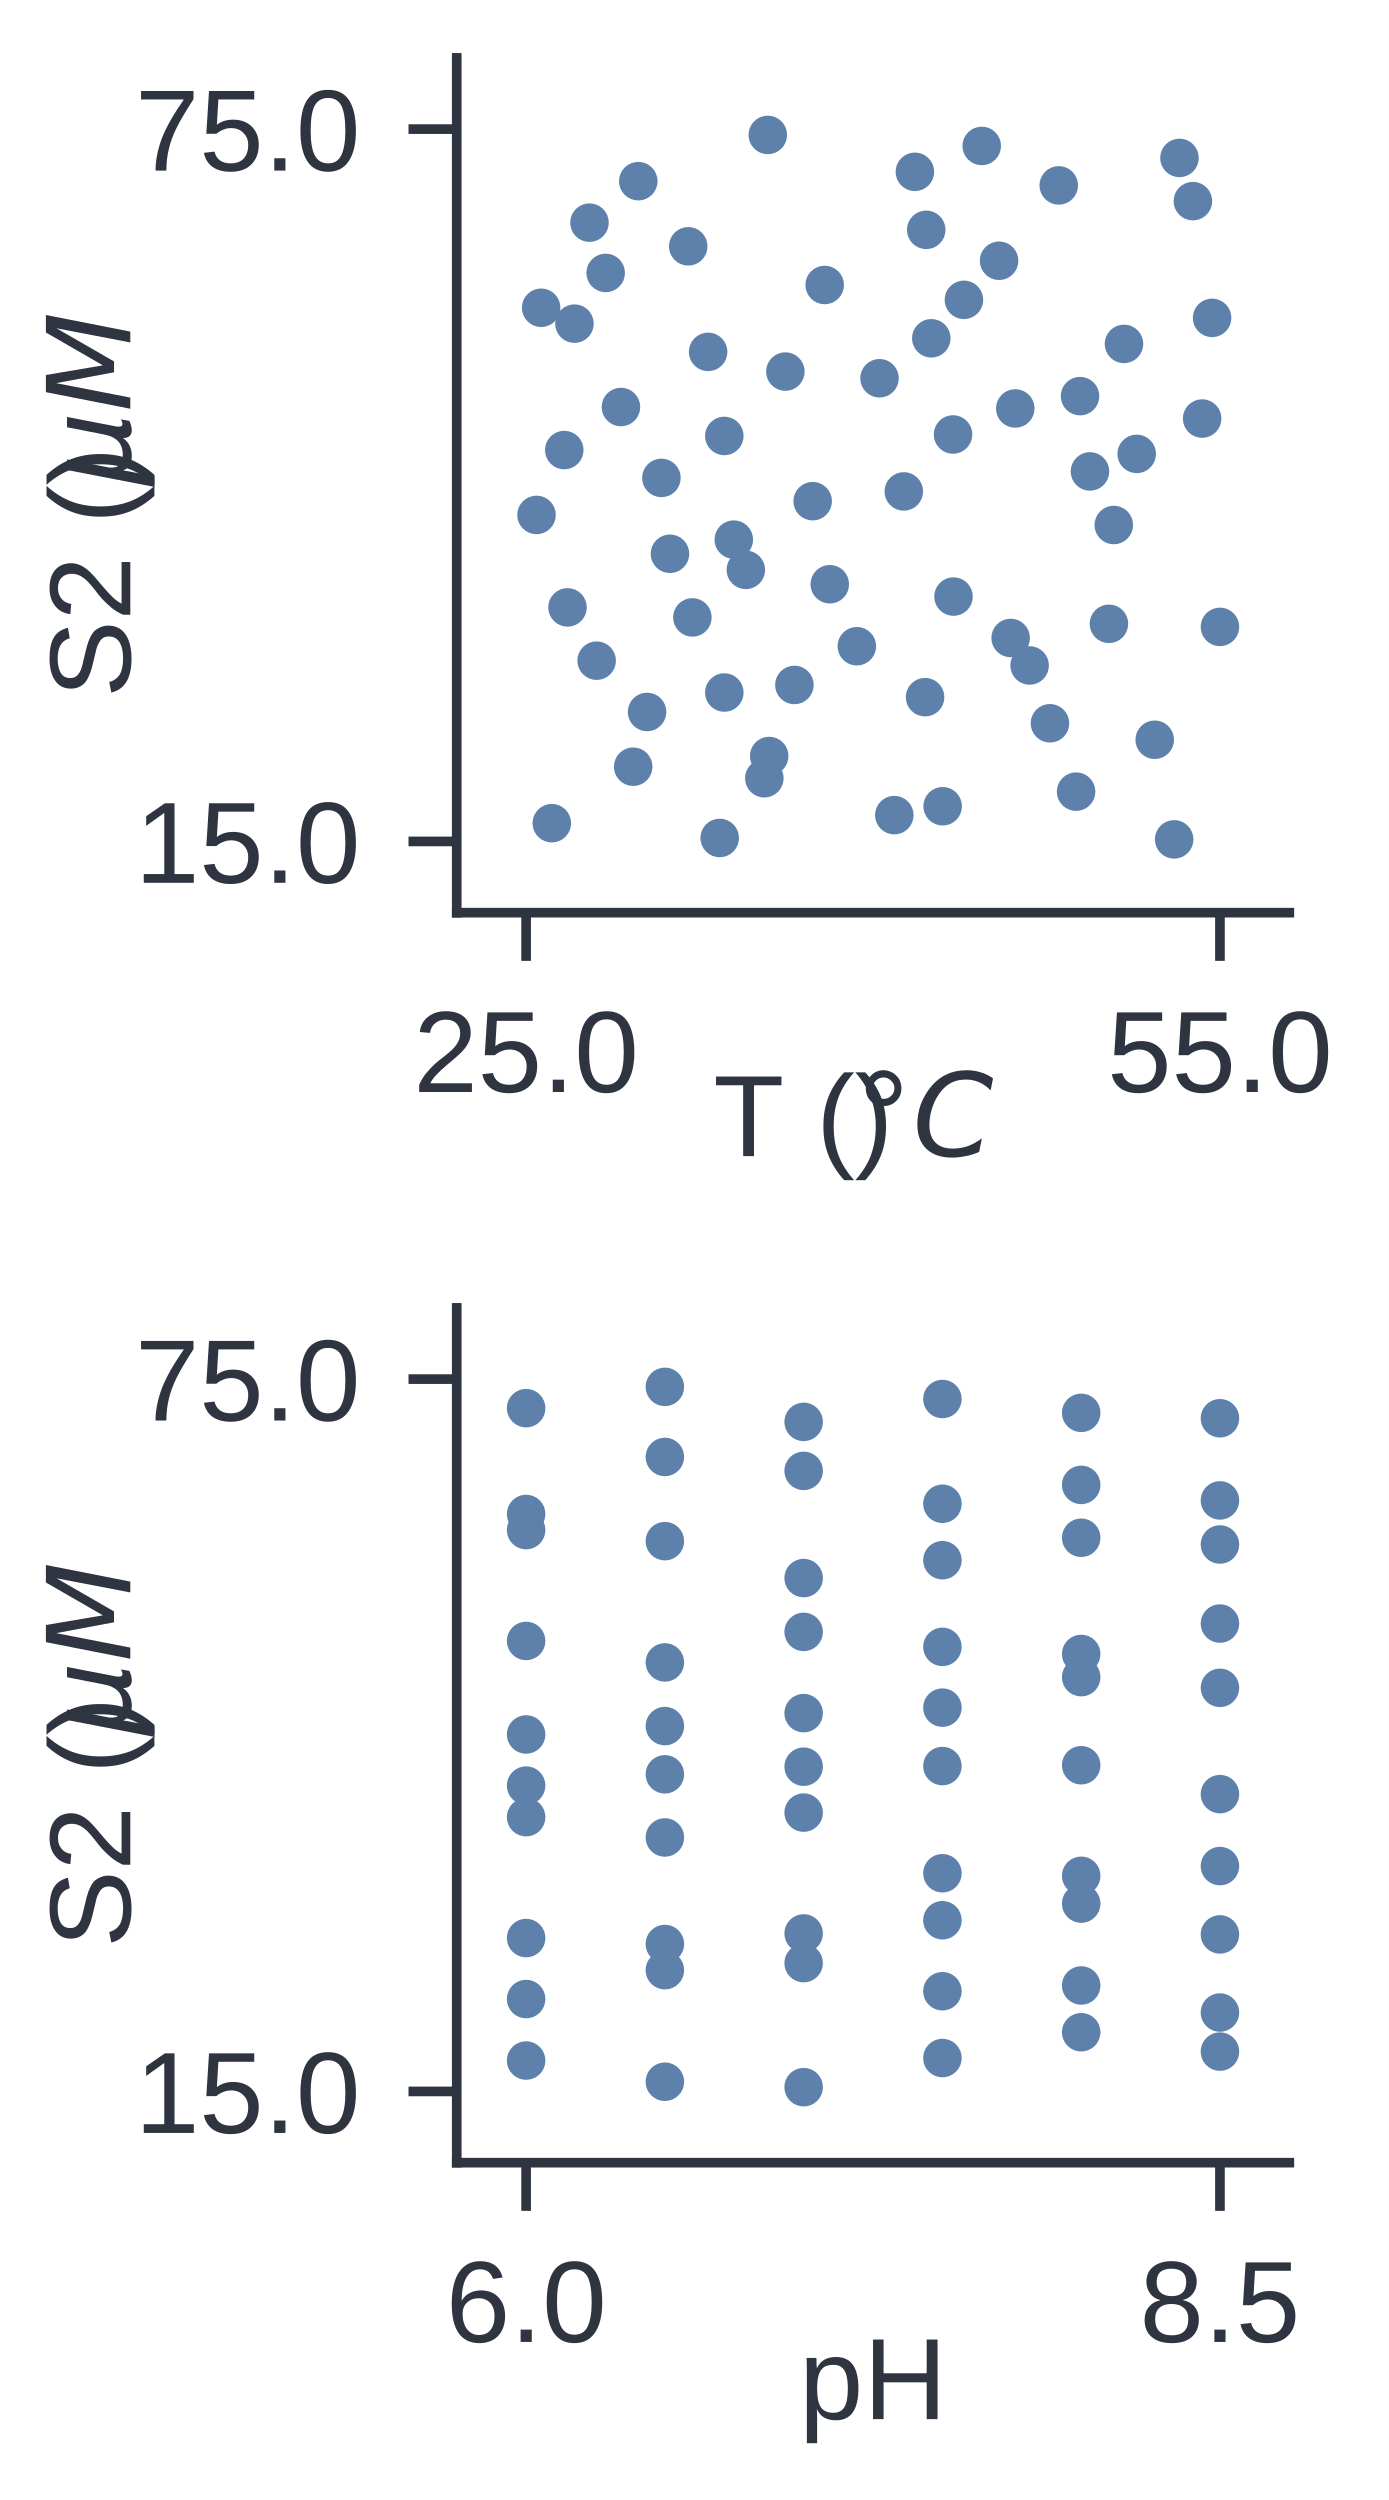
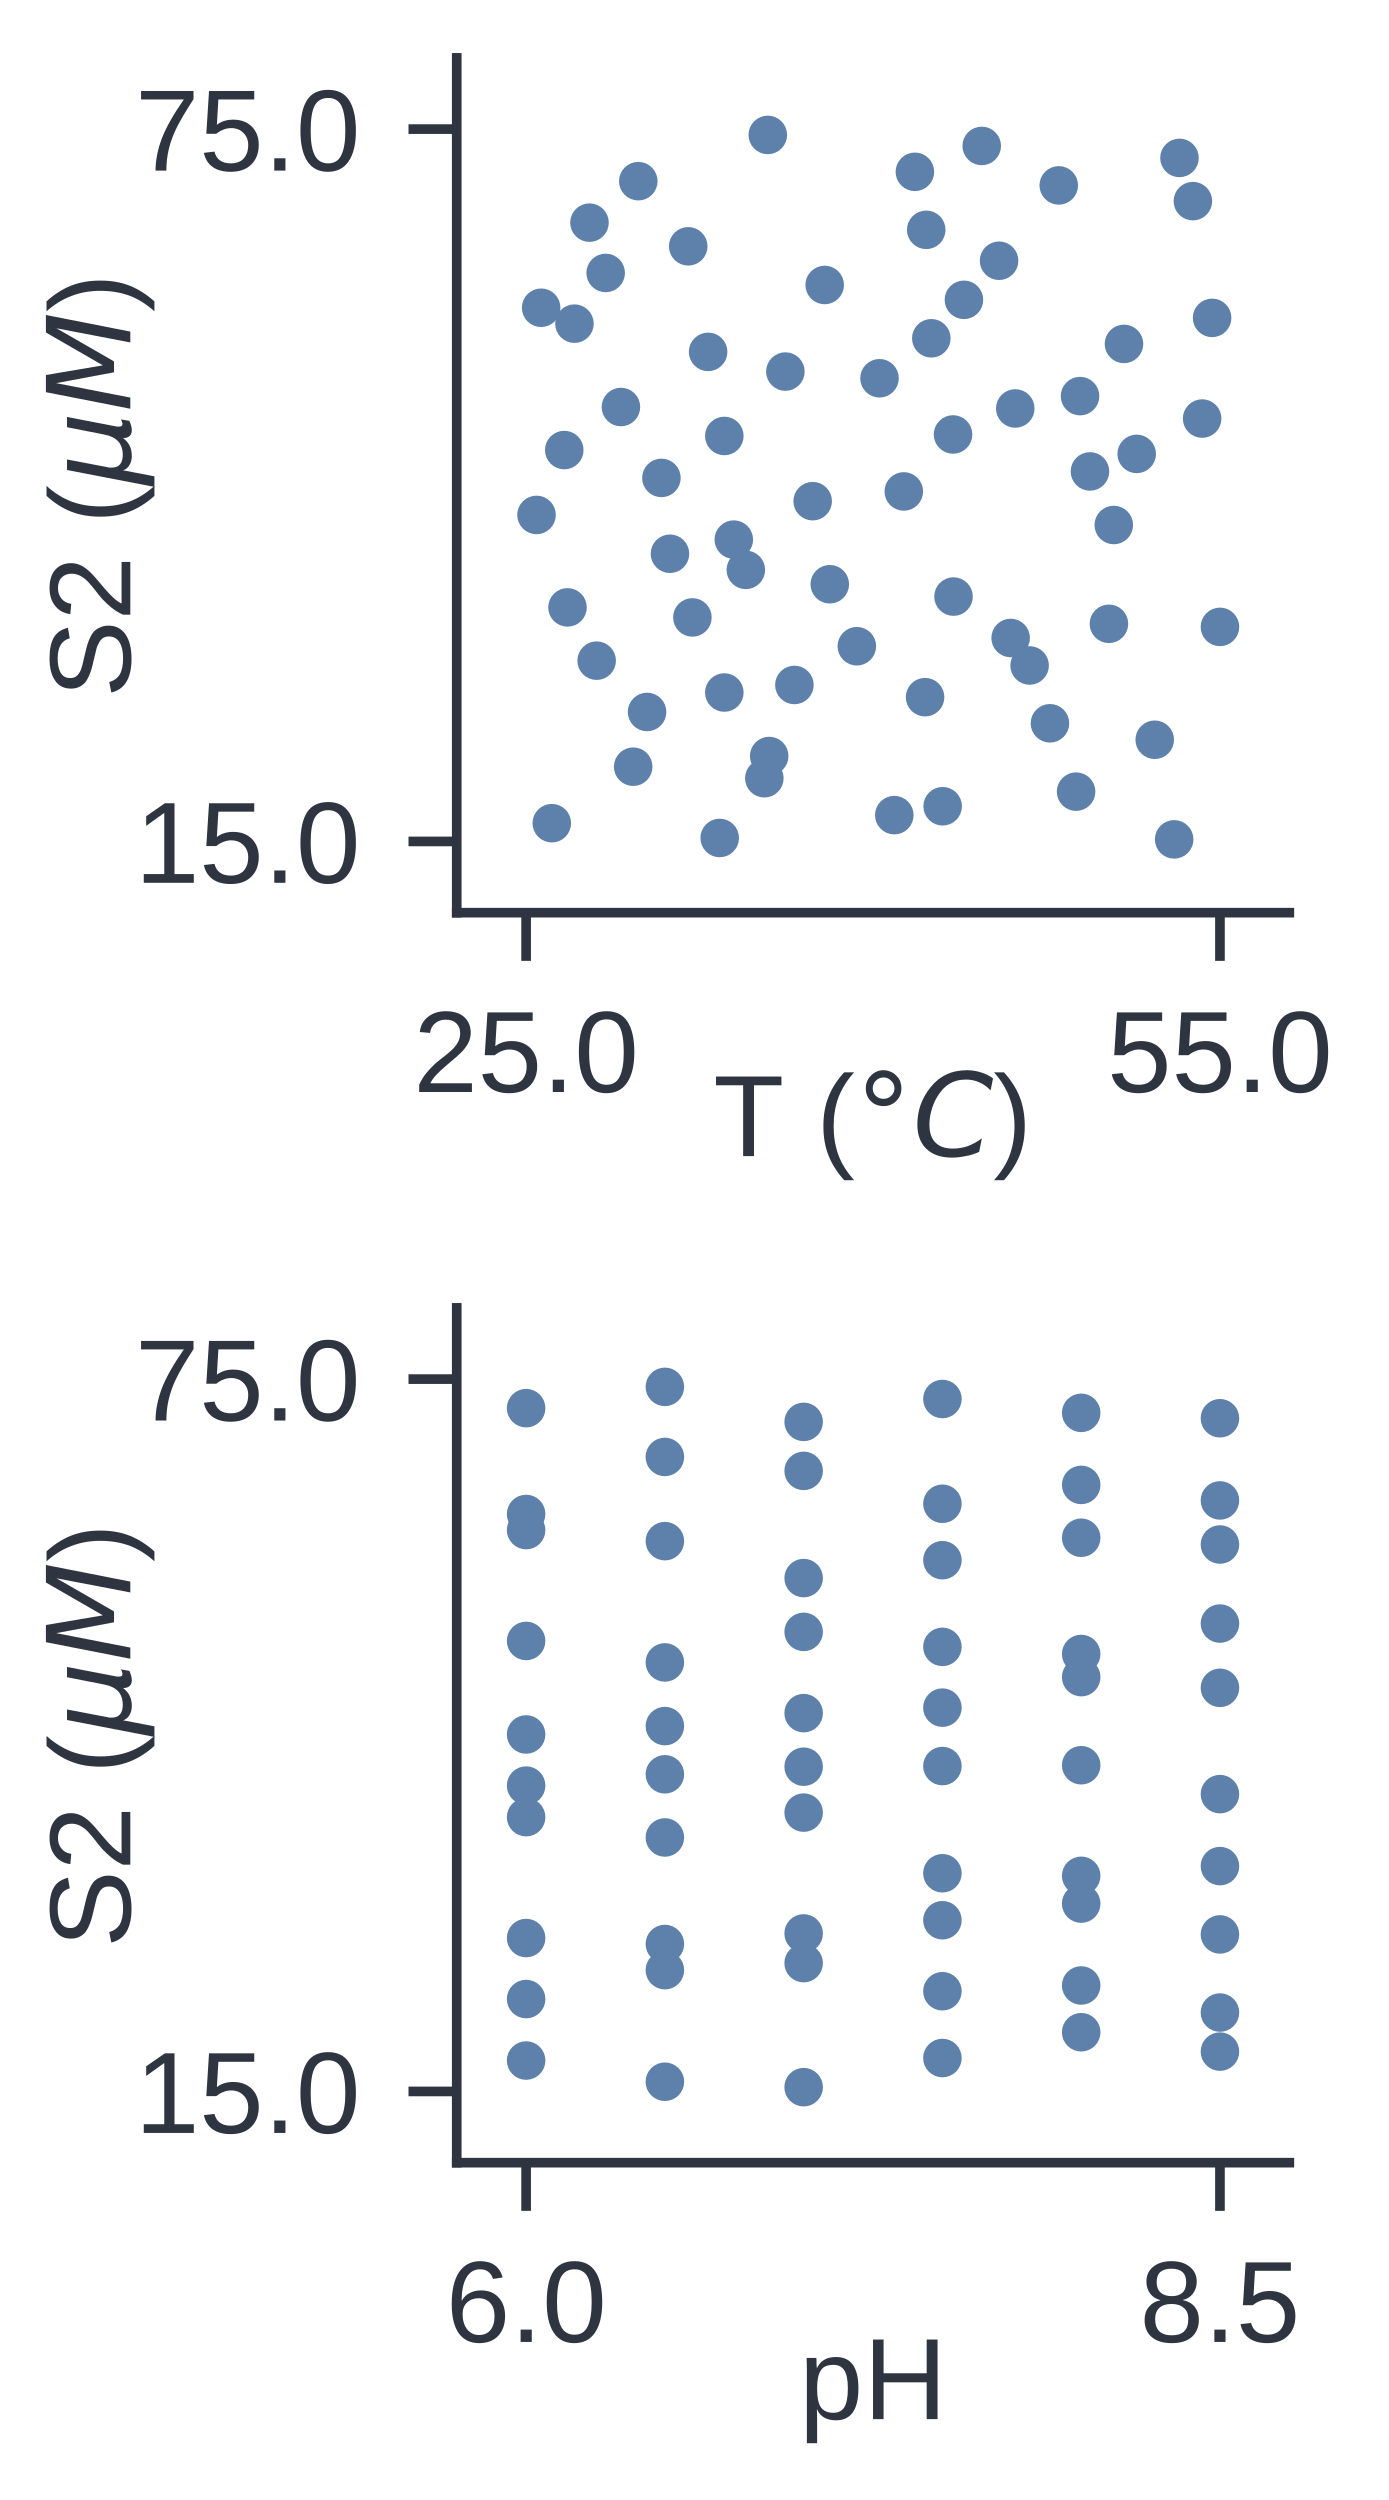
<svg xmlns="http://www.w3.org/2000/svg" xmlns:xlink="http://www.w3.org/1999/xlink" width="72pt" height="129.6pt" viewBox="0 0 72 129.6" version="1.1">
  <defs>
    <style type="text/css">*{stroke-linejoin: round; stroke-linecap: butt}</style>
  </defs>
  <g id="figure_1">
    <g id="patch_1">
      <path d="M 0 129.6  L 72 129.6  L 72 0  L 0 0  z " style="fill: #ffffff" />
    </g>
    <g id="axes_1">
      <g id="patch_2">
        <path d="M 23.677 47.313  L 66.839 47.313  L 66.839 3  L 23.677 3  z " style="fill: #ffffff" />
      </g>
      <g id="matplotlib.axis_1">
        <g id="xtick_1">
          <g id="line2d_1">
            <defs>
-               <path id="mf494ec4af0" d="M 0 0  L 0 2.5  " style="stroke: #2e3440; stroke-width: 0.5" />
+               <path id="m92eab7ebc9" d="M 0 0  L 0 2.5  " style="stroke: #2e3440; stroke-width: 0.5" />
            </defs>
            <g>
-               <use xlink:href="#mf494ec4af0" x="27.274" y="47.313" style="fill: #2e3440; stroke: #2e3440; stroke-width: 0.5" />
+               <use xlink:href="#m92eab7ebc9" x="27.274" y="47.313" style="fill: #2e3440; stroke: #2e3440; stroke-width: 0.5" />
            </g>
          </g>
          <g id="text_1">
-             <text style="fill: #2e3440; font: 6px 'Arial'; text-anchor: middle" x="27.274" y="56.607" transform="rotate(-0 27.27368 56.60726)">25.0</text>
+             <text style="font-size: 6px; font-family: 'Arial'; text-anchor: middle; fill: #2e3440" x="27.274" y="56.607" transform="rotate(-0 27.27368 56.60726)">25.0</text>
          </g>
        </g>
        <g id="xtick_2">
          <g id="line2d_2">
            <g>
-               <use xlink:href="#mf494ec4af0" x="63.242" y="47.313" style="fill: #2e3440; stroke: #2e3440; stroke-width: 0.5" />
+               <use xlink:href="#m92eab7ebc9" x="63.242" y="47.313" style="fill: #2e3440; stroke: #2e3440; stroke-width: 0.5" />
            </g>
          </g>
          <g id="text_2">
-             <text style="fill: #2e3440; font: 6px 'Arial'; text-anchor: middle" x="63.242" y="56.607" transform="rotate(-0 63.24249 56.60726)">55.0</text>
+             <text style="font-size: 6px; font-family: 'Arial'; text-anchor: middle; fill: #2e3440" x="63.242" y="56.607" transform="rotate(-0 63.24249 56.60726)">55.0</text>
          </g>
        </g>
        <g id="text_3">
          <g style="fill: #2e3440" transform="translate(36.97809 60.47976)">
            <text>
-               <tspan style="font: 6px 'Arial'" x="0 3.665 5.332 14.52" y="-0.547">T ()</tspan>
-               <tspan style="font: 6px 'DejaVu Sans'" x="7.33" y="-0.547">°</tspan>
-               <tspan style="font: oblique 6px 'DejaVu Sans'" x="10.33" y="-0.547">C</tspan>
+               <tspan x="0" y="-0.547" style="font-size: 6px; font-family: 'Arial'; fill: #2e3440">T</tspan>
+               <tspan x="3.665" y="-0.547" style="font-size: 6px; font-family: 'Arial'; fill: #2e3440"> </tspan>
+               <tspan x="5.332" y="-0.547" style="font-size: 6px; font-family: 'Arial'; fill: #2e3440">(</tspan>
+               <tspan x="14.52" y="-0.547" style="font-size: 6px; font-family: 'Arial'; fill: #2e3440">)</tspan>
+               <tspan x="7.33" y="-0.547" style="font-size: 6px; font-family: 'DejaVu Sans'; fill: #2e3440">°</tspan>
+               <tspan x="10.33" y="-0.547" style="font-style: oblique; font-size: 6px; font-family: 'DejaVu Sans'; fill: #2e3440">C</tspan>
            </text>
          </g>
        </g>
      </g>
      <g id="matplotlib.axis_2">
        <g id="ytick_1">
          <g id="line2d_3">
            <defs>
-               <path id="mfc0045e801" d="M 0 0  L -2.5 0  " style="stroke: #2e3440; stroke-width: 0.5" />
+               <path id="m72c1ff060a" d="M 0 0  L -2.5 0  " style="stroke: #2e3440; stroke-width: 0.5" />
            </defs>
            <g>
-               <use xlink:href="#mfc0045e801" x="23.677" y="43.62" style="fill: #2e3440; stroke: #2e3440; stroke-width: 0.5" />
+               <use xlink:href="#m72c1ff060a" x="23.677" y="43.62" style="fill: #2e3440; stroke: #2e3440; stroke-width: 0.5" />
            </g>
          </g>
          <g id="text_4">
-             <text style="fill: #2e3440; font: 6px 'Arial'; text-anchor: end" x="18.677" y="45.767" transform="rotate(-0 18.6768 45.76722)">15.0</text>
+             <text style="font-size: 6px; font-family: 'Arial'; text-anchor: end; fill: #2e3440" x="18.677" y="45.767" transform="rotate(-0 18.6768 45.76722)">15.0</text>
          </g>
        </g>
        <g id="ytick_2">
          <g id="line2d_4">
            <g>
-               <use xlink:href="#mfc0045e801" x="23.677" y="6.693" style="fill: #2e3440; stroke: #2e3440; stroke-width: 0.5" />
+               <use xlink:href="#m72c1ff060a" x="23.677" y="6.693" style="fill: #2e3440; stroke: #2e3440; stroke-width: 0.5" />
            </g>
          </g>
          <g id="text_5">
-             <text style="fill: #2e3440; font: 6px 'Arial'; text-anchor: end" x="18.677" y="8.84" transform="rotate(-0 18.6768 8.840278)">75.0</text>
+             <text style="font-size: 6px; font-family: 'Arial'; text-anchor: end; fill: #2e3440" x="18.677" y="8.84" transform="rotate(-0 18.6768 8.840278)">75.0</text>
          </g>
        </g>
        <g id="text_6">
          <g style="fill: #2e3440" transform="translate(7.38024 36.16641) rotate(-90)">
            <text>
-               <tspan style="font: 6px 'Arial'" x="0 4.002 7.339 9.006 19.998" y="-0.625">S2 ()</tspan>
-               <tspan style="font: oblique 6px 'DejaVu Sans'" x="11.004 14.821" y="-0.625">μM</tspan>
+               <tspan x="0" y="-0.625" style="font-size: 6px; font-family: 'Arial'; fill: #2e3440">S</tspan>
+               <tspan x="4.002" y="-0.625" style="font-size: 6px; font-family: 'Arial'; fill: #2e3440">2</tspan>
+               <tspan x="7.339" y="-0.625" style="font-size: 6px; font-family: 'Arial'; fill: #2e3440"> </tspan>
+               <tspan x="9.006" y="-0.625" style="font-size: 6px; font-family: 'Arial'; fill: #2e3440">(</tspan>
+               <tspan x="19.998" y="-0.625" style="font-size: 6px; font-family: 'Arial'; fill: #2e3440">)</tspan>
+               <tspan x="11.004" y="-0.625" style="font-style: oblique; font-size: 6px; font-family: 'DejaVu Sans'; fill: #2e3440">μ</tspan>
+               <tspan x="14.821" y="-0.625" style="font-style: oblique; font-size: 6px; font-family: 'DejaVu Sans'; fill: #2e3440">M</tspan>
            </text>
          </g>
        </g>
      </g>
      <g id="PathCollection_1">
        <defs>
-           <path id="mde14430e85" d="M 0 0.75  C 0.199 0.75 0.39 0.671 0.53 0.53  C 0.671 0.39 0.75 0.199 0.75 0  C 0.75 -0.199 0.671 -0.39 0.53 -0.53  C 0.39 -0.671 0.199 -0.75 0 -0.75  C -0.199 -0.75 -0.39 -0.671 -0.53 -0.53  C -0.671 -0.39 -0.75 -0.199 -0.75 0  C -0.75 0.199 -0.671 0.39 -0.53 0.53  C -0.39 0.671 -0.199 0.75 0 0.75  z " style="stroke: #5e81ac; stroke-width: 0.5" />
+           <path id="mb41f6cecb5" d="M 0 0.75  C 0.199 0.75 0.39 0.671 0.53 0.53  C 0.671 0.39 0.75 0.199 0.75 0  C 0.75 -0.199 0.671 -0.39 0.53 -0.53  C 0.39 -0.671 0.199 -0.75 0 -0.75  C -0.199 -0.75 -0.39 -0.671 -0.53 -0.53  C -0.671 -0.39 -0.75 -0.199 -0.75 0  C -0.75 0.199 -0.671 0.39 -0.53 0.53  C -0.39 0.671 -0.199 0.75 0 0.75  z " style="stroke: #5e81ac; stroke-width: 0.5" />
        </defs>
-         <g clip-path="url(#pc6555e7830)">
-           <use xlink:href="#mde14430e85" x="39.803" y="6.995" style="fill: #5e81ac; stroke: #5e81ac; stroke-width: 0.5" />
-           <use xlink:href="#mde14430e85" x="56.504" y="24.439" style="fill: #5e81ac; stroke: #5e81ac; stroke-width: 0.5" />
-           <use xlink:href="#mde14430e85" x="40.714" y="19.262" style="fill: #5e81ac; stroke: #5e81ac; stroke-width: 0.5" />
-           <use xlink:href="#mde14430e85" x="48.867" y="41.796" style="fill: #5e81ac; stroke: #5e81ac; stroke-width: 0.5" />
-           <use xlink:href="#mde14430e85" x="36.709" y="18.241" style="fill: #5e81ac; stroke: #5e81ac; stroke-width: 0.5" />
-           <use xlink:href="#mde14430e85" x="35.894" y="32.007" style="fill: #5e81ac; stroke: #5e81ac; stroke-width: 0.5" />
-           <use xlink:href="#mde14430e85" x="46.853" y="25.476" style="fill: #5e81ac; stroke: #5e81ac; stroke-width: 0.5" />
-           <use xlink:href="#mde14430e85" x="49.43" y="30.926" style="fill: #5e81ac; stroke: #5e81ac; stroke-width: 0.5" />
-           <use xlink:href="#mde14430e85" x="29.42" y="31.487" style="fill: #5e81ac; stroke: #5e81ac; stroke-width: 0.5" />
-           <use xlink:href="#mde14430e85" x="48.279" y="17.537" style="fill: #5e81ac; stroke: #5e81ac; stroke-width: 0.5" />
-           <use xlink:href="#mde14430e85" x="34.288" y="24.775" style="fill: #5e81ac; stroke: #5e81ac; stroke-width: 0.5" />
-           <use xlink:href="#mde14430e85" x="37.549" y="35.9" style="fill: #5e81ac; stroke: #5e81ac; stroke-width: 0.5" />
-           <use xlink:href="#mde14430e85" x="63.242" y="32.498" style="fill: #5e81ac; stroke: #5e81ac; stroke-width: 0.5" />
-           <use xlink:href="#mde14430e85" x="30.931" y="34.249" style="fill: #5e81ac; stroke: #5e81ac; stroke-width: 0.5" />
-           <use xlink:href="#mde14430e85" x="39.623" y="40.344" style="fill: #5e81ac; stroke: #5e81ac; stroke-width: 0.5" />
-           <use xlink:href="#mde14430e85" x="41.182" y="35.508" style="fill: #5e81ac; stroke: #5e81ac; stroke-width: 0.5" />
-           <use xlink:href="#mde14430e85" x="55.989" y="20.535" style="fill: #5e81ac; stroke: #5e81ac; stroke-width: 0.5" />
-           <use xlink:href="#mde14430e85" x="29.78" y="16.778" style="fill: #5e81ac; stroke: #5e81ac; stroke-width: 0.5" />
-           <use xlink:href="#mde14430e85" x="28.605" y="42.674" style="fill: #5e81ac; stroke: #5e81ac; stroke-width: 0.5" />
-           <use xlink:href="#mde14430e85" x="53.375" y="34.498" style="fill: #5e81ac; stroke: #5e81ac; stroke-width: 0.5" />
-           <use xlink:href="#mde14430e85" x="58.926" y="23.53" style="fill: #5e81ac; stroke: #5e81ac; stroke-width: 0.5" />
-           <use xlink:href="#mde14430e85" x="32.825" y="39.746" style="fill: #5e81ac; stroke: #5e81ac; stroke-width: 0.5" />
-           <use xlink:href="#mde14430e85" x="39.875" y="39.193" style="fill: #5e81ac; stroke: #5e81ac; stroke-width: 0.5" />
-           <use xlink:href="#mde14430e85" x="33.544" y="36.908" style="fill: #5e81ac; stroke: #5e81ac; stroke-width: 0.5" />
-           <use xlink:href="#mde14430e85" x="28.053" y="15.954" style="fill: #5e81ac; stroke: #5e81ac; stroke-width: 0.5" />
-           <use xlink:href="#mde14430e85" x="35.678" y="12.769" style="fill: #5e81ac; stroke: #5e81ac; stroke-width: 0.5" />
-           <use xlink:href="#mde14430e85" x="49.406" y="22.523" style="fill: #5e81ac; stroke: #5e81ac; stroke-width: 0.5" />
-           <use xlink:href="#mde14430e85" x="55.785" y="41.039" style="fill: #5e81ac; stroke: #5e81ac; stroke-width: 0.5" />
-           <use xlink:href="#mde14430e85" x="49.97" y="15.543" style="fill: #5e81ac; stroke: #5e81ac; stroke-width: 0.5" />
-           <use xlink:href="#mde14430e85" x="51.792" y="13.517" style="fill: #5e81ac; stroke: #5e81ac; stroke-width: 0.5" />
-           <use xlink:href="#mde14430e85" x="33.089" y="9.392" style="fill: #5e81ac; stroke: #5e81ac; stroke-width: 0.5" />
-           <use xlink:href="#mde14430e85" x="61.144" y="8.186" style="fill: #5e81ac; stroke: #5e81ac; stroke-width: 0.5" />
-           <use xlink:href="#mde14430e85" x="61.84" y="10.426" style="fill: #5e81ac; stroke: #5e81ac; stroke-width: 0.5" />
-           <use xlink:href="#mde14430e85" x="45.594" y="19.609" style="fill: #5e81ac; stroke: #5e81ac; stroke-width: 0.5" />
-           <use xlink:href="#mde14430e85" x="43.016" y="30.287" style="fill: #5e81ac; stroke: #5e81ac; stroke-width: 0.5" />
-           <use xlink:href="#mde14430e85" x="42.752" y="14.773" style="fill: #5e81ac; stroke: #5e81ac; stroke-width: 0.5" />
-           <use xlink:href="#mde14430e85" x="32.189" y="21.1" style="fill: #5e81ac; stroke: #5e81ac; stroke-width: 0.5" />
-           <use xlink:href="#mde14430e85" x="46.361" y="42.256" style="fill: #5e81ac; stroke: #5e81ac; stroke-width: 0.5" />
-           <use xlink:href="#mde14430e85" x="47.956" y="36.142" style="fill: #5e81ac; stroke: #5e81ac; stroke-width: 0.5" />
-           <use xlink:href="#mde14430e85" x="60.869" y="43.513" style="fill: #5e81ac; stroke: #5e81ac; stroke-width: 0.5" />
-           <use xlink:href="#mde14430e85" x="37.309" y="43.44" style="fill: #5e81ac; stroke: #5e81ac; stroke-width: 0.5" />
-           <use xlink:href="#mde14430e85" x="57.739" y="27.216" style="fill: #5e81ac; stroke: #5e81ac; stroke-width: 0.5" />
-           <use xlink:href="#mde14430e85" x="30.559" y="11.542" style="fill: #5e81ac; stroke: #5e81ac; stroke-width: 0.5" />
-           <use xlink:href="#mde14430e85" x="52.392" y="33.073" style="fill: #5e81ac; stroke: #5e81ac; stroke-width: 0.5" />
-           <use xlink:href="#mde14430e85" x="62.835" y="16.479" style="fill: #5e81ac; stroke: #5e81ac; stroke-width: 0.5" />
-           <use xlink:href="#mde14430e85" x="37.549" y="22.6" style="fill: #5e81ac; stroke: #5e81ac; stroke-width: 0.5" />
-           <use xlink:href="#mde14430e85" x="52.632" y="21.175" style="fill: #5e81ac; stroke: #5e81ac; stroke-width: 0.5" />
-           <use xlink:href="#mde14430e85" x="44.419" y="33.501" style="fill: #5e81ac; stroke: #5e81ac; stroke-width: 0.5" />
-           <use xlink:href="#mde14430e85" x="38.664" y="29.542" style="fill: #5e81ac; stroke: #5e81ac; stroke-width: 0.5" />
-           <use xlink:href="#mde14430e85" x="47.428" y="8.907" style="fill: #5e81ac; stroke: #5e81ac; stroke-width: 0.5" />
-           <use xlink:href="#mde14430e85" x="42.129" y="25.981" style="fill: #5e81ac; stroke: #5e81ac; stroke-width: 0.5" />
-           <use xlink:href="#mde14430e85" x="34.731" y="28.707" style="fill: #5e81ac; stroke: #5e81ac; stroke-width: 0.5" />
-           <use xlink:href="#mde14430e85" x="48.016" y="11.914" style="fill: #5e81ac; stroke: #5e81ac; stroke-width: 0.5" />
-           <use xlink:href="#mde14430e85" x="58.267" y="17.828" style="fill: #5e81ac; stroke: #5e81ac; stroke-width: 0.5" />
-           <use xlink:href="#mde14430e85" x="27.813" y="26.694" style="fill: #5e81ac; stroke: #5e81ac; stroke-width: 0.5" />
-           <use xlink:href="#mde14430e85" x="54.886" y="9.611" style="fill: #5e81ac; stroke: #5e81ac; stroke-width: 0.5" />
-           <use xlink:href="#mde14430e85" x="54.43" y="37.495" style="fill: #5e81ac; stroke: #5e81ac; stroke-width: 0.5" />
-           <use xlink:href="#mde14430e85" x="50.893" y="7.565" style="fill: #5e81ac; stroke: #5e81ac; stroke-width: 0.5" />
-           <use xlink:href="#mde14430e85" x="62.319" y="21.698" style="fill: #5e81ac; stroke: #5e81ac; stroke-width: 0.5" />
-           <use xlink:href="#mde14430e85" x="59.861" y="38.349" style="fill: #5e81ac; stroke: #5e81ac; stroke-width: 0.5" />
-           <use xlink:href="#mde14430e85" x="38.04" y="27.974" style="fill: #5e81ac; stroke: #5e81ac; stroke-width: 0.5" />
-           <use xlink:href="#mde14430e85" x="29.252" y="23.331" style="fill: #5e81ac; stroke: #5e81ac; stroke-width: 0.5" />
-           <use xlink:href="#mde14430e85" x="57.487" y="32.338" style="fill: #5e81ac; stroke: #5e81ac; stroke-width: 0.5" />
-           <use xlink:href="#mde14430e85" x="31.398" y="14.149" style="fill: #5e81ac; stroke: #5e81ac; stroke-width: 0.5" />
+         <g clip-path="url(#p1bbf98fc68)">
+           <use xlink:href="#mb41f6cecb5" x="39.803" y="6.995" style="fill: #5e81ac; stroke: #5e81ac; stroke-width: 0.5" />
+           <use xlink:href="#mb41f6cecb5" x="56.504" y="24.439" style="fill: #5e81ac; stroke: #5e81ac; stroke-width: 0.5" />
+           <use xlink:href="#mb41f6cecb5" x="40.714" y="19.262" style="fill: #5e81ac; stroke: #5e81ac; stroke-width: 0.5" />
+           <use xlink:href="#mb41f6cecb5" x="48.867" y="41.796" style="fill: #5e81ac; stroke: #5e81ac; stroke-width: 0.5" />
+           <use xlink:href="#mb41f6cecb5" x="36.709" y="18.241" style="fill: #5e81ac; stroke: #5e81ac; stroke-width: 0.5" />
+           <use xlink:href="#mb41f6cecb5" x="35.894" y="32.007" style="fill: #5e81ac; stroke: #5e81ac; stroke-width: 0.5" />
+           <use xlink:href="#mb41f6cecb5" x="46.853" y="25.476" style="fill: #5e81ac; stroke: #5e81ac; stroke-width: 0.5" />
+           <use xlink:href="#mb41f6cecb5" x="49.43" y="30.926" style="fill: #5e81ac; stroke: #5e81ac; stroke-width: 0.5" />
+           <use xlink:href="#mb41f6cecb5" x="29.42" y="31.487" style="fill: #5e81ac; stroke: #5e81ac; stroke-width: 0.5" />
+           <use xlink:href="#mb41f6cecb5" x="48.279" y="17.537" style="fill: #5e81ac; stroke: #5e81ac; stroke-width: 0.5" />
+           <use xlink:href="#mb41f6cecb5" x="34.288" y="24.775" style="fill: #5e81ac; stroke: #5e81ac; stroke-width: 0.5" />
+           <use xlink:href="#mb41f6cecb5" x="37.549" y="35.9" style="fill: #5e81ac; stroke: #5e81ac; stroke-width: 0.5" />
+           <use xlink:href="#mb41f6cecb5" x="63.242" y="32.498" style="fill: #5e81ac; stroke: #5e81ac; stroke-width: 0.5" />
+           <use xlink:href="#mb41f6cecb5" x="30.931" y="34.249" style="fill: #5e81ac; stroke: #5e81ac; stroke-width: 0.5" />
+           <use xlink:href="#mb41f6cecb5" x="39.623" y="40.344" style="fill: #5e81ac; stroke: #5e81ac; stroke-width: 0.5" />
+           <use xlink:href="#mb41f6cecb5" x="41.182" y="35.508" style="fill: #5e81ac; stroke: #5e81ac; stroke-width: 0.5" />
+           <use xlink:href="#mb41f6cecb5" x="55.989" y="20.535" style="fill: #5e81ac; stroke: #5e81ac; stroke-width: 0.5" />
+           <use xlink:href="#mb41f6cecb5" x="29.78" y="16.778" style="fill: #5e81ac; stroke: #5e81ac; stroke-width: 0.5" />
+           <use xlink:href="#mb41f6cecb5" x="28.605" y="42.674" style="fill: #5e81ac; stroke: #5e81ac; stroke-width: 0.5" />
+           <use xlink:href="#mb41f6cecb5" x="53.375" y="34.498" style="fill: #5e81ac; stroke: #5e81ac; stroke-width: 0.5" />
+           <use xlink:href="#mb41f6cecb5" x="58.926" y="23.53" style="fill: #5e81ac; stroke: #5e81ac; stroke-width: 0.5" />
+           <use xlink:href="#mb41f6cecb5" x="32.825" y="39.746" style="fill: #5e81ac; stroke: #5e81ac; stroke-width: 0.5" />
+           <use xlink:href="#mb41f6cecb5" x="39.875" y="39.193" style="fill: #5e81ac; stroke: #5e81ac; stroke-width: 0.5" />
+           <use xlink:href="#mb41f6cecb5" x="33.544" y="36.908" style="fill: #5e81ac; stroke: #5e81ac; stroke-width: 0.5" />
+           <use xlink:href="#mb41f6cecb5" x="28.053" y="15.954" style="fill: #5e81ac; stroke: #5e81ac; stroke-width: 0.5" />
+           <use xlink:href="#mb41f6cecb5" x="35.678" y="12.769" style="fill: #5e81ac; stroke: #5e81ac; stroke-width: 0.5" />
+           <use xlink:href="#mb41f6cecb5" x="49.406" y="22.523" style="fill: #5e81ac; stroke: #5e81ac; stroke-width: 0.5" />
+           <use xlink:href="#mb41f6cecb5" x="55.785" y="41.039" style="fill: #5e81ac; stroke: #5e81ac; stroke-width: 0.5" />
+           <use xlink:href="#mb41f6cecb5" x="49.97" y="15.543" style="fill: #5e81ac; stroke: #5e81ac; stroke-width: 0.5" />
+           <use xlink:href="#mb41f6cecb5" x="51.792" y="13.517" style="fill: #5e81ac; stroke: #5e81ac; stroke-width: 0.5" />
+           <use xlink:href="#mb41f6cecb5" x="33.089" y="9.392" style="fill: #5e81ac; stroke: #5e81ac; stroke-width: 0.5" />
+           <use xlink:href="#mb41f6cecb5" x="61.144" y="8.186" style="fill: #5e81ac; stroke: #5e81ac; stroke-width: 0.5" />
+           <use xlink:href="#mb41f6cecb5" x="61.84" y="10.426" style="fill: #5e81ac; stroke: #5e81ac; stroke-width: 0.5" />
+           <use xlink:href="#mb41f6cecb5" x="45.594" y="19.609" style="fill: #5e81ac; stroke: #5e81ac; stroke-width: 0.5" />
+           <use xlink:href="#mb41f6cecb5" x="43.016" y="30.287" style="fill: #5e81ac; stroke: #5e81ac; stroke-width: 0.5" />
+           <use xlink:href="#mb41f6cecb5" x="42.752" y="14.773" style="fill: #5e81ac; stroke: #5e81ac; stroke-width: 0.5" />
+           <use xlink:href="#mb41f6cecb5" x="32.189" y="21.1" style="fill: #5e81ac; stroke: #5e81ac; stroke-width: 0.5" />
+           <use xlink:href="#mb41f6cecb5" x="46.361" y="42.256" style="fill: #5e81ac; stroke: #5e81ac; stroke-width: 0.5" />
+           <use xlink:href="#mb41f6cecb5" x="47.956" y="36.142" style="fill: #5e81ac; stroke: #5e81ac; stroke-width: 0.5" />
+           <use xlink:href="#mb41f6cecb5" x="60.869" y="43.513" style="fill: #5e81ac; stroke: #5e81ac; stroke-width: 0.5" />
+           <use xlink:href="#mb41f6cecb5" x="37.309" y="43.44" style="fill: #5e81ac; stroke: #5e81ac; stroke-width: 0.5" />
+           <use xlink:href="#mb41f6cecb5" x="57.739" y="27.216" style="fill: #5e81ac; stroke: #5e81ac; stroke-width: 0.5" />
+           <use xlink:href="#mb41f6cecb5" x="30.559" y="11.542" style="fill: #5e81ac; stroke: #5e81ac; stroke-width: 0.5" />
+           <use xlink:href="#mb41f6cecb5" x="52.392" y="33.073" style="fill: #5e81ac; stroke: #5e81ac; stroke-width: 0.5" />
+           <use xlink:href="#mb41f6cecb5" x="62.835" y="16.479" style="fill: #5e81ac; stroke: #5e81ac; stroke-width: 0.5" />
+           <use xlink:href="#mb41f6cecb5" x="37.549" y="22.6" style="fill: #5e81ac; stroke: #5e81ac; stroke-width: 0.5" />
+           <use xlink:href="#mb41f6cecb5" x="52.632" y="21.175" style="fill: #5e81ac; stroke: #5e81ac; stroke-width: 0.5" />
+           <use xlink:href="#mb41f6cecb5" x="44.419" y="33.501" style="fill: #5e81ac; stroke: #5e81ac; stroke-width: 0.5" />
+           <use xlink:href="#mb41f6cecb5" x="38.664" y="29.542" style="fill: #5e81ac; stroke: #5e81ac; stroke-width: 0.5" />
+           <use xlink:href="#mb41f6cecb5" x="47.428" y="8.907" style="fill: #5e81ac; stroke: #5e81ac; stroke-width: 0.5" />
+           <use xlink:href="#mb41f6cecb5" x="42.129" y="25.981" style="fill: #5e81ac; stroke: #5e81ac; stroke-width: 0.5" />
+           <use xlink:href="#mb41f6cecb5" x="34.731" y="28.707" style="fill: #5e81ac; stroke: #5e81ac; stroke-width: 0.5" />
+           <use xlink:href="#mb41f6cecb5" x="48.016" y="11.914" style="fill: #5e81ac; stroke: #5e81ac; stroke-width: 0.5" />
+           <use xlink:href="#mb41f6cecb5" x="58.267" y="17.828" style="fill: #5e81ac; stroke: #5e81ac; stroke-width: 0.5" />
+           <use xlink:href="#mb41f6cecb5" x="27.813" y="26.694" style="fill: #5e81ac; stroke: #5e81ac; stroke-width: 0.5" />
+           <use xlink:href="#mb41f6cecb5" x="54.886" y="9.611" style="fill: #5e81ac; stroke: #5e81ac; stroke-width: 0.5" />
+           <use xlink:href="#mb41f6cecb5" x="54.43" y="37.495" style="fill: #5e81ac; stroke: #5e81ac; stroke-width: 0.5" />
+           <use xlink:href="#mb41f6cecb5" x="50.893" y="7.565" style="fill: #5e81ac; stroke: #5e81ac; stroke-width: 0.5" />
+           <use xlink:href="#mb41f6cecb5" x="62.319" y="21.698" style="fill: #5e81ac; stroke: #5e81ac; stroke-width: 0.5" />
+           <use xlink:href="#mb41f6cecb5" x="59.861" y="38.349" style="fill: #5e81ac; stroke: #5e81ac; stroke-width: 0.5" />
+           <use xlink:href="#mb41f6cecb5" x="38.04" y="27.974" style="fill: #5e81ac; stroke: #5e81ac; stroke-width: 0.5" />
+           <use xlink:href="#mb41f6cecb5" x="29.252" y="23.331" style="fill: #5e81ac; stroke: #5e81ac; stroke-width: 0.5" />
+           <use xlink:href="#mb41f6cecb5" x="57.487" y="32.338" style="fill: #5e81ac; stroke: #5e81ac; stroke-width: 0.5" />
+           <use xlink:href="#mb41f6cecb5" x="31.398" y="14.149" style="fill: #5e81ac; stroke: #5e81ac; stroke-width: 0.5" />
        </g>
      </g>
      <g id="patch_3">
        <path d="M 23.677 47.313  L 23.677 3  " style="fill: none; stroke: #2e3440; stroke-width: 0.5; stroke-linejoin: miter; stroke-linecap: square" />
      </g>
      <g id="patch_4">
        <path d="M 23.677 47.313  L 66.839 47.313  " style="fill: none; stroke: #2e3440; stroke-width: 0.5; stroke-linejoin: miter; stroke-linecap: square" />
      </g>
    </g>
    <g id="axes_2">
      <g id="patch_5">
        <path d="M 23.677 112.113  L 66.839 112.113  L 66.839 67.8  L 23.677 67.8  z " style="fill: #ffffff" />
      </g>
      <g id="matplotlib.axis_3">
        <g id="xtick_3">
          <g id="line2d_5">
            <g>
-               <use xlink:href="#mf494ec4af0" x="27.274" y="112.113" style="fill: #2e3440; stroke: #2e3440; stroke-width: 0.5" />
+               <use xlink:href="#m92eab7ebc9" x="27.274" y="112.113" style="fill: #2e3440; stroke: #2e3440; stroke-width: 0.5" />
            </g>
          </g>
          <g id="text_7">
-             <text style="fill: #2e3440; font: 6px 'Arial'; text-anchor: middle" x="27.274" y="121.407" transform="rotate(-0 27.27368 121.4073)">6.0</text>
+             <text style="font-size: 6px; font-family: 'Arial'; text-anchor: middle; fill: #2e3440" x="27.274" y="121.407" transform="rotate(-0 27.27368 121.4073)">6.0</text>
          </g>
        </g>
        <g id="xtick_4">
          <g id="line2d_6">
            <g>
-               <use xlink:href="#mf494ec4af0" x="63.242" y="112.113" style="fill: #2e3440; stroke: #2e3440; stroke-width: 0.5" />
+               <use xlink:href="#m92eab7ebc9" x="63.242" y="112.113" style="fill: #2e3440; stroke: #2e3440; stroke-width: 0.5" />
            </g>
          </g>
          <g id="text_8">
-             <text style="fill: #2e3440; font: 6px 'Arial'; text-anchor: middle" x="63.242" y="121.407" transform="rotate(-0 63.24249 121.4073)">8.5</text>
+             <text style="font-size: 6px; font-family: 'Arial'; text-anchor: middle; fill: #2e3440" x="63.242" y="121.407" transform="rotate(-0 63.24249 121.4073)">8.5</text>
          </g>
        </g>
        <g id="text_9">
-           <text style="fill: #2e3440; font: 6px 'Arial'; text-anchor: middle" x="45.258" y="125.407" transform="rotate(-0 45.25809 125.4073)">pH</text>
+           <text style="font-size: 6px; font-family: 'Arial'; text-anchor: middle; fill: #2e3440" x="45.258" y="125.407" transform="rotate(-0 45.25809 125.4073)">pH</text>
        </g>
      </g>
      <g id="matplotlib.axis_4">
        <g id="ytick_3">
          <g id="line2d_7">
            <g>
-               <use xlink:href="#mfc0045e801" x="23.677" y="108.42" style="fill: #2e3440; stroke: #2e3440; stroke-width: 0.5" />
+               <use xlink:href="#m72c1ff060a" x="23.677" y="108.42" style="fill: #2e3440; stroke: #2e3440; stroke-width: 0.5" />
            </g>
          </g>
          <g id="text_10">
-             <text style="fill: #2e3440; font: 6px 'Arial'; text-anchor: end" x="18.677" y="110.567" transform="rotate(-0 18.6768 110.5672)">15.0</text>
+             <text style="font-size: 6px; font-family: 'Arial'; text-anchor: end; fill: #2e3440" x="18.677" y="110.567" transform="rotate(-0 18.6768 110.5672)">15.0</text>
          </g>
        </g>
        <g id="ytick_4">
          <g id="line2d_8">
            <g>
-               <use xlink:href="#mfc0045e801" x="23.677" y="71.493" style="fill: #2e3440; stroke: #2e3440; stroke-width: 0.5" />
+               <use xlink:href="#m72c1ff060a" x="23.677" y="71.493" style="fill: #2e3440; stroke: #2e3440; stroke-width: 0.5" />
            </g>
          </g>
          <g id="text_11">
-             <text style="fill: #2e3440; font: 6px 'Arial'; text-anchor: end" x="18.677" y="73.64" transform="rotate(-0 18.6768 73.64028)">75.0</text>
+             <text style="font-size: 6px; font-family: 'Arial'; text-anchor: end; fill: #2e3440" x="18.677" y="73.64" transform="rotate(-0 18.6768 73.64028)">75.0</text>
          </g>
        </g>
        <g id="text_12">
          <g style="fill: #2e3440" transform="translate(7.38024 100.9664) rotate(-90)">
            <text>
-               <tspan style="font: 6px 'Arial'" x="0 4.002 7.339 9.006 19.998" y="-0.625">S2 ()</tspan>
-               <tspan style="font: oblique 6px 'DejaVu Sans'" x="11.004 14.821" y="-0.625">μM</tspan>
+               <tspan x="0" y="-0.625" style="font-size: 6px; font-family: 'Arial'; fill: #2e3440">S</tspan>
+               <tspan x="4.002" y="-0.625" style="font-size: 6px; font-family: 'Arial'; fill: #2e3440">2</tspan>
+               <tspan x="7.339" y="-0.625" style="font-size: 6px; font-family: 'Arial'; fill: #2e3440"> </tspan>
+               <tspan x="9.006" y="-0.625" style="font-size: 6px; font-family: 'Arial'; fill: #2e3440">(</tspan>
+               <tspan x="19.998" y="-0.625" style="font-size: 6px; font-family: 'Arial'; fill: #2e3440">)</tspan>
+               <tspan x="11.004" y="-0.625" style="font-style: oblique; font-size: 6px; font-family: 'DejaVu Sans'; fill: #2e3440">μ</tspan>
+               <tspan x="14.821" y="-0.625" style="font-style: oblique; font-size: 6px; font-family: 'DejaVu Sans'; fill: #2e3440">M</tspan>
            </text>
          </g>
        </g>
      </g>
      <g id="PathCollection_2">
-         <g clip-path="url(#pd66399affc)">
-           <use xlink:href="#mde14430e85" x="27.274" y="89.915" style="fill: #5e81ac; stroke: #5e81ac; stroke-width: 0.5" />
-           <use xlink:href="#mde14430e85" x="27.274" y="72.999" style="fill: #5e81ac; stroke: #5e81ac; stroke-width: 0.5" />
-           <use xlink:href="#mde14430e85" x="27.274" y="94.201" style="fill: #5e81ac; stroke: #5e81ac; stroke-width: 0.5" />
-           <use xlink:href="#mde14430e85" x="27.274" y="103.631" style="fill: #5e81ac; stroke: #5e81ac; stroke-width: 0.5" />
-           <use xlink:href="#mde14430e85" x="27.274" y="78.485" style="fill: #5e81ac; stroke: #5e81ac; stroke-width: 0.5" />
-           <use xlink:href="#mde14430e85" x="27.274" y="92.565" style="fill: #5e81ac; stroke: #5e81ac; stroke-width: 0.5" />
-           <use xlink:href="#mde14430e85" x="27.274" y="106.818" style="fill: #5e81ac; stroke: #5e81ac; stroke-width: 0.5" />
-           <use xlink:href="#mde14430e85" x="27.274" y="100.468" style="fill: #5e81ac; stroke: #5e81ac; stroke-width: 0.5" />
-           <use xlink:href="#mde14430e85" x="27.274" y="79.319" style="fill: #5e81ac; stroke: #5e81ac; stroke-width: 0.5" />
-           <use xlink:href="#mde14430e85" x="27.274" y="85.066" style="fill: #5e81ac; stroke: #5e81ac; stroke-width: 0.5" />
-           <use xlink:href="#mde14430e85" x="34.467" y="79.893" style="fill: #5e81ac; stroke: #5e81ac; stroke-width: 0.5" />
-           <use xlink:href="#mde14430e85" x="34.467" y="71.895" style="fill: #5e81ac; stroke: #5e81ac; stroke-width: 0.5" />
-           <use xlink:href="#mde14430e85" x="34.467" y="107.917" style="fill: #5e81ac; stroke: #5e81ac; stroke-width: 0.5" />
-           <use xlink:href="#mde14430e85" x="34.467" y="95.254" style="fill: #5e81ac; stroke: #5e81ac; stroke-width: 0.5" />
-           <use xlink:href="#mde14430e85" x="34.467" y="86.18" style="fill: #5e81ac; stroke: #5e81ac; stroke-width: 0.5" />
-           <use xlink:href="#mde14430e85" x="34.467" y="91.98" style="fill: #5e81ac; stroke: #5e81ac; stroke-width: 0.5" />
-           <use xlink:href="#mde14430e85" x="34.467" y="89.48" style="fill: #5e81ac; stroke: #5e81ac; stroke-width: 0.5" />
-           <use xlink:href="#mde14430e85" x="34.467" y="75.528" style="fill: #5e81ac; stroke: #5e81ac; stroke-width: 0.5" />
-           <use xlink:href="#mde14430e85" x="34.467" y="100.777" style="fill: #5e81ac; stroke: #5e81ac; stroke-width: 0.5" />
-           <use xlink:href="#mde14430e85" x="34.467" y="102.133" style="fill: #5e81ac; stroke: #5e81ac; stroke-width: 0.5" />
-           <use xlink:href="#mde14430e85" x="41.661" y="81.808" style="fill: #5e81ac; stroke: #5e81ac; stroke-width: 0.5" />
-           <use xlink:href="#mde14430e85" x="41.661" y="101.767" style="fill: #5e81ac; stroke: #5e81ac; stroke-width: 0.5" />
-           <use xlink:href="#mde14430e85" x="41.661" y="100.23" style="fill: #5e81ac; stroke: #5e81ac; stroke-width: 0.5" />
-           <use xlink:href="#mde14430e85" x="41.661" y="91.586" style="fill: #5e81ac; stroke: #5e81ac; stroke-width: 0.5" />
-           <use xlink:href="#mde14430e85" x="41.661" y="76.25" style="fill: #5e81ac; stroke: #5e81ac; stroke-width: 0.5" />
-           <use xlink:href="#mde14430e85" x="41.661" y="88.809" style="fill: #5e81ac; stroke: #5e81ac; stroke-width: 0.5" />
-           <use xlink:href="#mde14430e85" x="41.661" y="108.199" style="fill: #5e81ac; stroke: #5e81ac; stroke-width: 0.5" />
-           <use xlink:href="#mde14430e85" x="41.661" y="93.965" style="fill: #5e81ac; stroke: #5e81ac; stroke-width: 0.5" />
-           <use xlink:href="#mde14430e85" x="41.661" y="84.597" style="fill: #5e81ac; stroke: #5e81ac; stroke-width: 0.5" />
-           <use xlink:href="#mde14430e85" x="41.661" y="73.71" style="fill: #5e81ac; stroke: #5e81ac; stroke-width: 0.5" />
-           <use xlink:href="#mde14430e85" x="48.855" y="88.524" style="fill: #5e81ac; stroke: #5e81ac; stroke-width: 0.5" />
-           <use xlink:href="#mde14430e85" x="48.855" y="85.374" style="fill: #5e81ac; stroke: #5e81ac; stroke-width: 0.5" />
-           <use xlink:href="#mde14430e85" x="48.855" y="103.225" style="fill: #5e81ac; stroke: #5e81ac; stroke-width: 0.5" />
-           <use xlink:href="#mde14430e85" x="48.855" y="80.881" style="fill: #5e81ac; stroke: #5e81ac; stroke-width: 0.5" />
-           <use xlink:href="#mde14430e85" x="48.855" y="72.524" style="fill: #5e81ac; stroke: #5e81ac; stroke-width: 0.5" />
-           <use xlink:href="#mde14430e85" x="48.855" y="77.955" style="fill: #5e81ac; stroke: #5e81ac; stroke-width: 0.5" />
-           <use xlink:href="#mde14430e85" x="48.855" y="106.688" style="fill: #5e81ac; stroke: #5e81ac; stroke-width: 0.5" />
-           <use xlink:href="#mde14430e85" x="48.855" y="97.109" style="fill: #5e81ac; stroke: #5e81ac; stroke-width: 0.5" />
-           <use xlink:href="#mde14430e85" x="48.855" y="91.553" style="fill: #5e81ac; stroke: #5e81ac; stroke-width: 0.5" />
-           <use xlink:href="#mde14430e85" x="48.855" y="99.545" style="fill: #5e81ac; stroke: #5e81ac; stroke-width: 0.5" />
-           <use xlink:href="#mde14430e85" x="56.049" y="79.717" style="fill: #5e81ac; stroke: #5e81ac; stroke-width: 0.5" />
-           <use xlink:href="#mde14430e85" x="56.049" y="97.242" style="fill: #5e81ac; stroke: #5e81ac; stroke-width: 0.5" />
-           <use xlink:href="#mde14430e85" x="56.049" y="98.682" style="fill: #5e81ac; stroke: #5e81ac; stroke-width: 0.5" />
-           <use xlink:href="#mde14430e85" x="56.049" y="91.51" style="fill: #5e81ac; stroke: #5e81ac; stroke-width: 0.5" />
-           <use xlink:href="#mde14430e85" x="56.049" y="73.242" style="fill: #5e81ac; stroke: #5e81ac; stroke-width: 0.5" />
-           <use xlink:href="#mde14430e85" x="56.049" y="85.743" style="fill: #5e81ac; stroke: #5e81ac; stroke-width: 0.5" />
-           <use xlink:href="#mde14430e85" x="56.049" y="76.977" style="fill: #5e81ac; stroke: #5e81ac; stroke-width: 0.5" />
-           <use xlink:href="#mde14430e85" x="56.049" y="105.351" style="fill: #5e81ac; stroke: #5e81ac; stroke-width: 0.5" />
-           <use xlink:href="#mde14430e85" x="56.049" y="102.927" style="fill: #5e81ac; stroke: #5e81ac; stroke-width: 0.5" />
-           <use xlink:href="#mde14430e85" x="56.049" y="86.943" style="fill: #5e81ac; stroke: #5e81ac; stroke-width: 0.5" />
-           <use xlink:href="#mde14430e85" x="63.242" y="93.008" style="fill: #5e81ac; stroke: #5e81ac; stroke-width: 0.5" />
-           <use xlink:href="#mde14430e85" x="63.242" y="77.782" style="fill: #5e81ac; stroke: #5e81ac; stroke-width: 0.5" />
-           <use xlink:href="#mde14430e85" x="63.242" y="96.738" style="fill: #5e81ac; stroke: #5e81ac; stroke-width: 0.5" />
-           <use xlink:href="#mde14430e85" x="63.242" y="73.522" style="fill: #5e81ac; stroke: #5e81ac; stroke-width: 0.5" />
-           <use xlink:href="#mde14430e85" x="63.242" y="100.28" style="fill: #5e81ac; stroke: #5e81ac; stroke-width: 0.5" />
-           <use xlink:href="#mde14430e85" x="63.242" y="80.067" style="fill: #5e81ac; stroke: #5e81ac; stroke-width: 0.5" />
-           <use xlink:href="#mde14430e85" x="63.242" y="84.165" style="fill: #5e81ac; stroke: #5e81ac; stroke-width: 0.5" />
-           <use xlink:href="#mde14430e85" x="63.242" y="104.33" style="fill: #5e81ac; stroke: #5e81ac; stroke-width: 0.5" />
-           <use xlink:href="#mde14430e85" x="63.242" y="106.355" style="fill: #5e81ac; stroke: #5e81ac; stroke-width: 0.5" />
-           <use xlink:href="#mde14430e85" x="63.242" y="87.497" style="fill: #5e81ac; stroke: #5e81ac; stroke-width: 0.5" />
+         <g clip-path="url(#p8a7df8810a)">
+           <use xlink:href="#mb41f6cecb5" x="27.274" y="89.915" style="fill: #5e81ac; stroke: #5e81ac; stroke-width: 0.5" />
+           <use xlink:href="#mb41f6cecb5" x="27.274" y="72.999" style="fill: #5e81ac; stroke: #5e81ac; stroke-width: 0.5" />
+           <use xlink:href="#mb41f6cecb5" x="27.274" y="94.201" style="fill: #5e81ac; stroke: #5e81ac; stroke-width: 0.5" />
+           <use xlink:href="#mb41f6cecb5" x="27.274" y="103.631" style="fill: #5e81ac; stroke: #5e81ac; stroke-width: 0.5" />
+           <use xlink:href="#mb41f6cecb5" x="27.274" y="78.485" style="fill: #5e81ac; stroke: #5e81ac; stroke-width: 0.5" />
+           <use xlink:href="#mb41f6cecb5" x="27.274" y="92.565" style="fill: #5e81ac; stroke: #5e81ac; stroke-width: 0.5" />
+           <use xlink:href="#mb41f6cecb5" x="27.274" y="106.818" style="fill: #5e81ac; stroke: #5e81ac; stroke-width: 0.5" />
+           <use xlink:href="#mb41f6cecb5" x="27.274" y="100.468" style="fill: #5e81ac; stroke: #5e81ac; stroke-width: 0.5" />
+           <use xlink:href="#mb41f6cecb5" x="27.274" y="79.319" style="fill: #5e81ac; stroke: #5e81ac; stroke-width: 0.5" />
+           <use xlink:href="#mb41f6cecb5" x="27.274" y="85.066" style="fill: #5e81ac; stroke: #5e81ac; stroke-width: 0.5" />
+           <use xlink:href="#mb41f6cecb5" x="34.467" y="79.893" style="fill: #5e81ac; stroke: #5e81ac; stroke-width: 0.5" />
+           <use xlink:href="#mb41f6cecb5" x="34.467" y="71.895" style="fill: #5e81ac; stroke: #5e81ac; stroke-width: 0.5" />
+           <use xlink:href="#mb41f6cecb5" x="34.467" y="107.917" style="fill: #5e81ac; stroke: #5e81ac; stroke-width: 0.5" />
+           <use xlink:href="#mb41f6cecb5" x="34.467" y="95.254" style="fill: #5e81ac; stroke: #5e81ac; stroke-width: 0.5" />
+           <use xlink:href="#mb41f6cecb5" x="34.467" y="86.18" style="fill: #5e81ac; stroke: #5e81ac; stroke-width: 0.5" />
+           <use xlink:href="#mb41f6cecb5" x="34.467" y="91.98" style="fill: #5e81ac; stroke: #5e81ac; stroke-width: 0.5" />
+           <use xlink:href="#mb41f6cecb5" x="34.467" y="89.48" style="fill: #5e81ac; stroke: #5e81ac; stroke-width: 0.5" />
+           <use xlink:href="#mb41f6cecb5" x="34.467" y="75.528" style="fill: #5e81ac; stroke: #5e81ac; stroke-width: 0.5" />
+           <use xlink:href="#mb41f6cecb5" x="34.467" y="100.777" style="fill: #5e81ac; stroke: #5e81ac; stroke-width: 0.5" />
+           <use xlink:href="#mb41f6cecb5" x="34.467" y="102.133" style="fill: #5e81ac; stroke: #5e81ac; stroke-width: 0.5" />
+           <use xlink:href="#mb41f6cecb5" x="41.661" y="81.808" style="fill: #5e81ac; stroke: #5e81ac; stroke-width: 0.5" />
+           <use xlink:href="#mb41f6cecb5" x="41.661" y="101.767" style="fill: #5e81ac; stroke: #5e81ac; stroke-width: 0.5" />
+           <use xlink:href="#mb41f6cecb5" x="41.661" y="100.23" style="fill: #5e81ac; stroke: #5e81ac; stroke-width: 0.5" />
+           <use xlink:href="#mb41f6cecb5" x="41.661" y="91.586" style="fill: #5e81ac; stroke: #5e81ac; stroke-width: 0.5" />
+           <use xlink:href="#mb41f6cecb5" x="41.661" y="76.25" style="fill: #5e81ac; stroke: #5e81ac; stroke-width: 0.5" />
+           <use xlink:href="#mb41f6cecb5" x="41.661" y="88.809" style="fill: #5e81ac; stroke: #5e81ac; stroke-width: 0.5" />
+           <use xlink:href="#mb41f6cecb5" x="41.661" y="108.199" style="fill: #5e81ac; stroke: #5e81ac; stroke-width: 0.5" />
+           <use xlink:href="#mb41f6cecb5" x="41.661" y="93.965" style="fill: #5e81ac; stroke: #5e81ac; stroke-width: 0.5" />
+           <use xlink:href="#mb41f6cecb5" x="41.661" y="84.597" style="fill: #5e81ac; stroke: #5e81ac; stroke-width: 0.5" />
+           <use xlink:href="#mb41f6cecb5" x="41.661" y="73.71" style="fill: #5e81ac; stroke: #5e81ac; stroke-width: 0.5" />
+           <use xlink:href="#mb41f6cecb5" x="48.855" y="88.524" style="fill: #5e81ac; stroke: #5e81ac; stroke-width: 0.5" />
+           <use xlink:href="#mb41f6cecb5" x="48.855" y="85.374" style="fill: #5e81ac; stroke: #5e81ac; stroke-width: 0.5" />
+           <use xlink:href="#mb41f6cecb5" x="48.855" y="103.225" style="fill: #5e81ac; stroke: #5e81ac; stroke-width: 0.5" />
+           <use xlink:href="#mb41f6cecb5" x="48.855" y="80.881" style="fill: #5e81ac; stroke: #5e81ac; stroke-width: 0.5" />
+           <use xlink:href="#mb41f6cecb5" x="48.855" y="72.524" style="fill: #5e81ac; stroke: #5e81ac; stroke-width: 0.5" />
+           <use xlink:href="#mb41f6cecb5" x="48.855" y="77.955" style="fill: #5e81ac; stroke: #5e81ac; stroke-width: 0.5" />
+           <use xlink:href="#mb41f6cecb5" x="48.855" y="106.688" style="fill: #5e81ac; stroke: #5e81ac; stroke-width: 0.5" />
+           <use xlink:href="#mb41f6cecb5" x="48.855" y="97.109" style="fill: #5e81ac; stroke: #5e81ac; stroke-width: 0.5" />
+           <use xlink:href="#mb41f6cecb5" x="48.855" y="91.553" style="fill: #5e81ac; stroke: #5e81ac; stroke-width: 0.5" />
+           <use xlink:href="#mb41f6cecb5" x="48.855" y="99.545" style="fill: #5e81ac; stroke: #5e81ac; stroke-width: 0.5" />
+           <use xlink:href="#mb41f6cecb5" x="56.049" y="79.717" style="fill: #5e81ac; stroke: #5e81ac; stroke-width: 0.5" />
+           <use xlink:href="#mb41f6cecb5" x="56.049" y="97.242" style="fill: #5e81ac; stroke: #5e81ac; stroke-width: 0.5" />
+           <use xlink:href="#mb41f6cecb5" x="56.049" y="98.682" style="fill: #5e81ac; stroke: #5e81ac; stroke-width: 0.5" />
+           <use xlink:href="#mb41f6cecb5" x="56.049" y="91.51" style="fill: #5e81ac; stroke: #5e81ac; stroke-width: 0.5" />
+           <use xlink:href="#mb41f6cecb5" x="56.049" y="73.242" style="fill: #5e81ac; stroke: #5e81ac; stroke-width: 0.5" />
+           <use xlink:href="#mb41f6cecb5" x="56.049" y="85.743" style="fill: #5e81ac; stroke: #5e81ac; stroke-width: 0.5" />
+           <use xlink:href="#mb41f6cecb5" x="56.049" y="76.977" style="fill: #5e81ac; stroke: #5e81ac; stroke-width: 0.5" />
+           <use xlink:href="#mb41f6cecb5" x="56.049" y="105.351" style="fill: #5e81ac; stroke: #5e81ac; stroke-width: 0.5" />
+           <use xlink:href="#mb41f6cecb5" x="56.049" y="102.927" style="fill: #5e81ac; stroke: #5e81ac; stroke-width: 0.5" />
+           <use xlink:href="#mb41f6cecb5" x="56.049" y="86.943" style="fill: #5e81ac; stroke: #5e81ac; stroke-width: 0.5" />
+           <use xlink:href="#mb41f6cecb5" x="63.242" y="93.008" style="fill: #5e81ac; stroke: #5e81ac; stroke-width: 0.5" />
+           <use xlink:href="#mb41f6cecb5" x="63.242" y="77.782" style="fill: #5e81ac; stroke: #5e81ac; stroke-width: 0.5" />
+           <use xlink:href="#mb41f6cecb5" x="63.242" y="96.738" style="fill: #5e81ac; stroke: #5e81ac; stroke-width: 0.5" />
+           <use xlink:href="#mb41f6cecb5" x="63.242" y="73.522" style="fill: #5e81ac; stroke: #5e81ac; stroke-width: 0.5" />
+           <use xlink:href="#mb41f6cecb5" x="63.242" y="100.28" style="fill: #5e81ac; stroke: #5e81ac; stroke-width: 0.5" />
+           <use xlink:href="#mb41f6cecb5" x="63.242" y="80.067" style="fill: #5e81ac; stroke: #5e81ac; stroke-width: 0.5" />
+           <use xlink:href="#mb41f6cecb5" x="63.242" y="84.165" style="fill: #5e81ac; stroke: #5e81ac; stroke-width: 0.5" />
+           <use xlink:href="#mb41f6cecb5" x="63.242" y="104.33" style="fill: #5e81ac; stroke: #5e81ac; stroke-width: 0.5" />
+           <use xlink:href="#mb41f6cecb5" x="63.242" y="106.355" style="fill: #5e81ac; stroke: #5e81ac; stroke-width: 0.5" />
+           <use xlink:href="#mb41f6cecb5" x="63.242" y="87.497" style="fill: #5e81ac; stroke: #5e81ac; stroke-width: 0.5" />
        </g>
      </g>
      <g id="patch_6">
        <path d="M 23.677 112.113  L 23.677 67.8  " style="fill: none; stroke: #2e3440; stroke-width: 0.5; stroke-linejoin: miter; stroke-linecap: square" />
      </g>
      <g id="patch_7">
        <path d="M 23.677 112.113  L 66.839 112.113  " style="fill: none; stroke: #2e3440; stroke-width: 0.5; stroke-linejoin: miter; stroke-linecap: square" />
      </g>
    </g>
  </g>
  <defs>
-     <clipPath id="pc6555e7830">
+     <clipPath id="p1bbf98fc68">
      <rect x="23.677" y="3" width="43.163" height="44.312" />
    </clipPath>
-     <clipPath id="pd66399affc">
+     <clipPath id="p8a7df8810a">
      <rect x="23.677" y="67.8" width="43.163" height="44.312" />
    </clipPath>
  </defs>
</svg>
